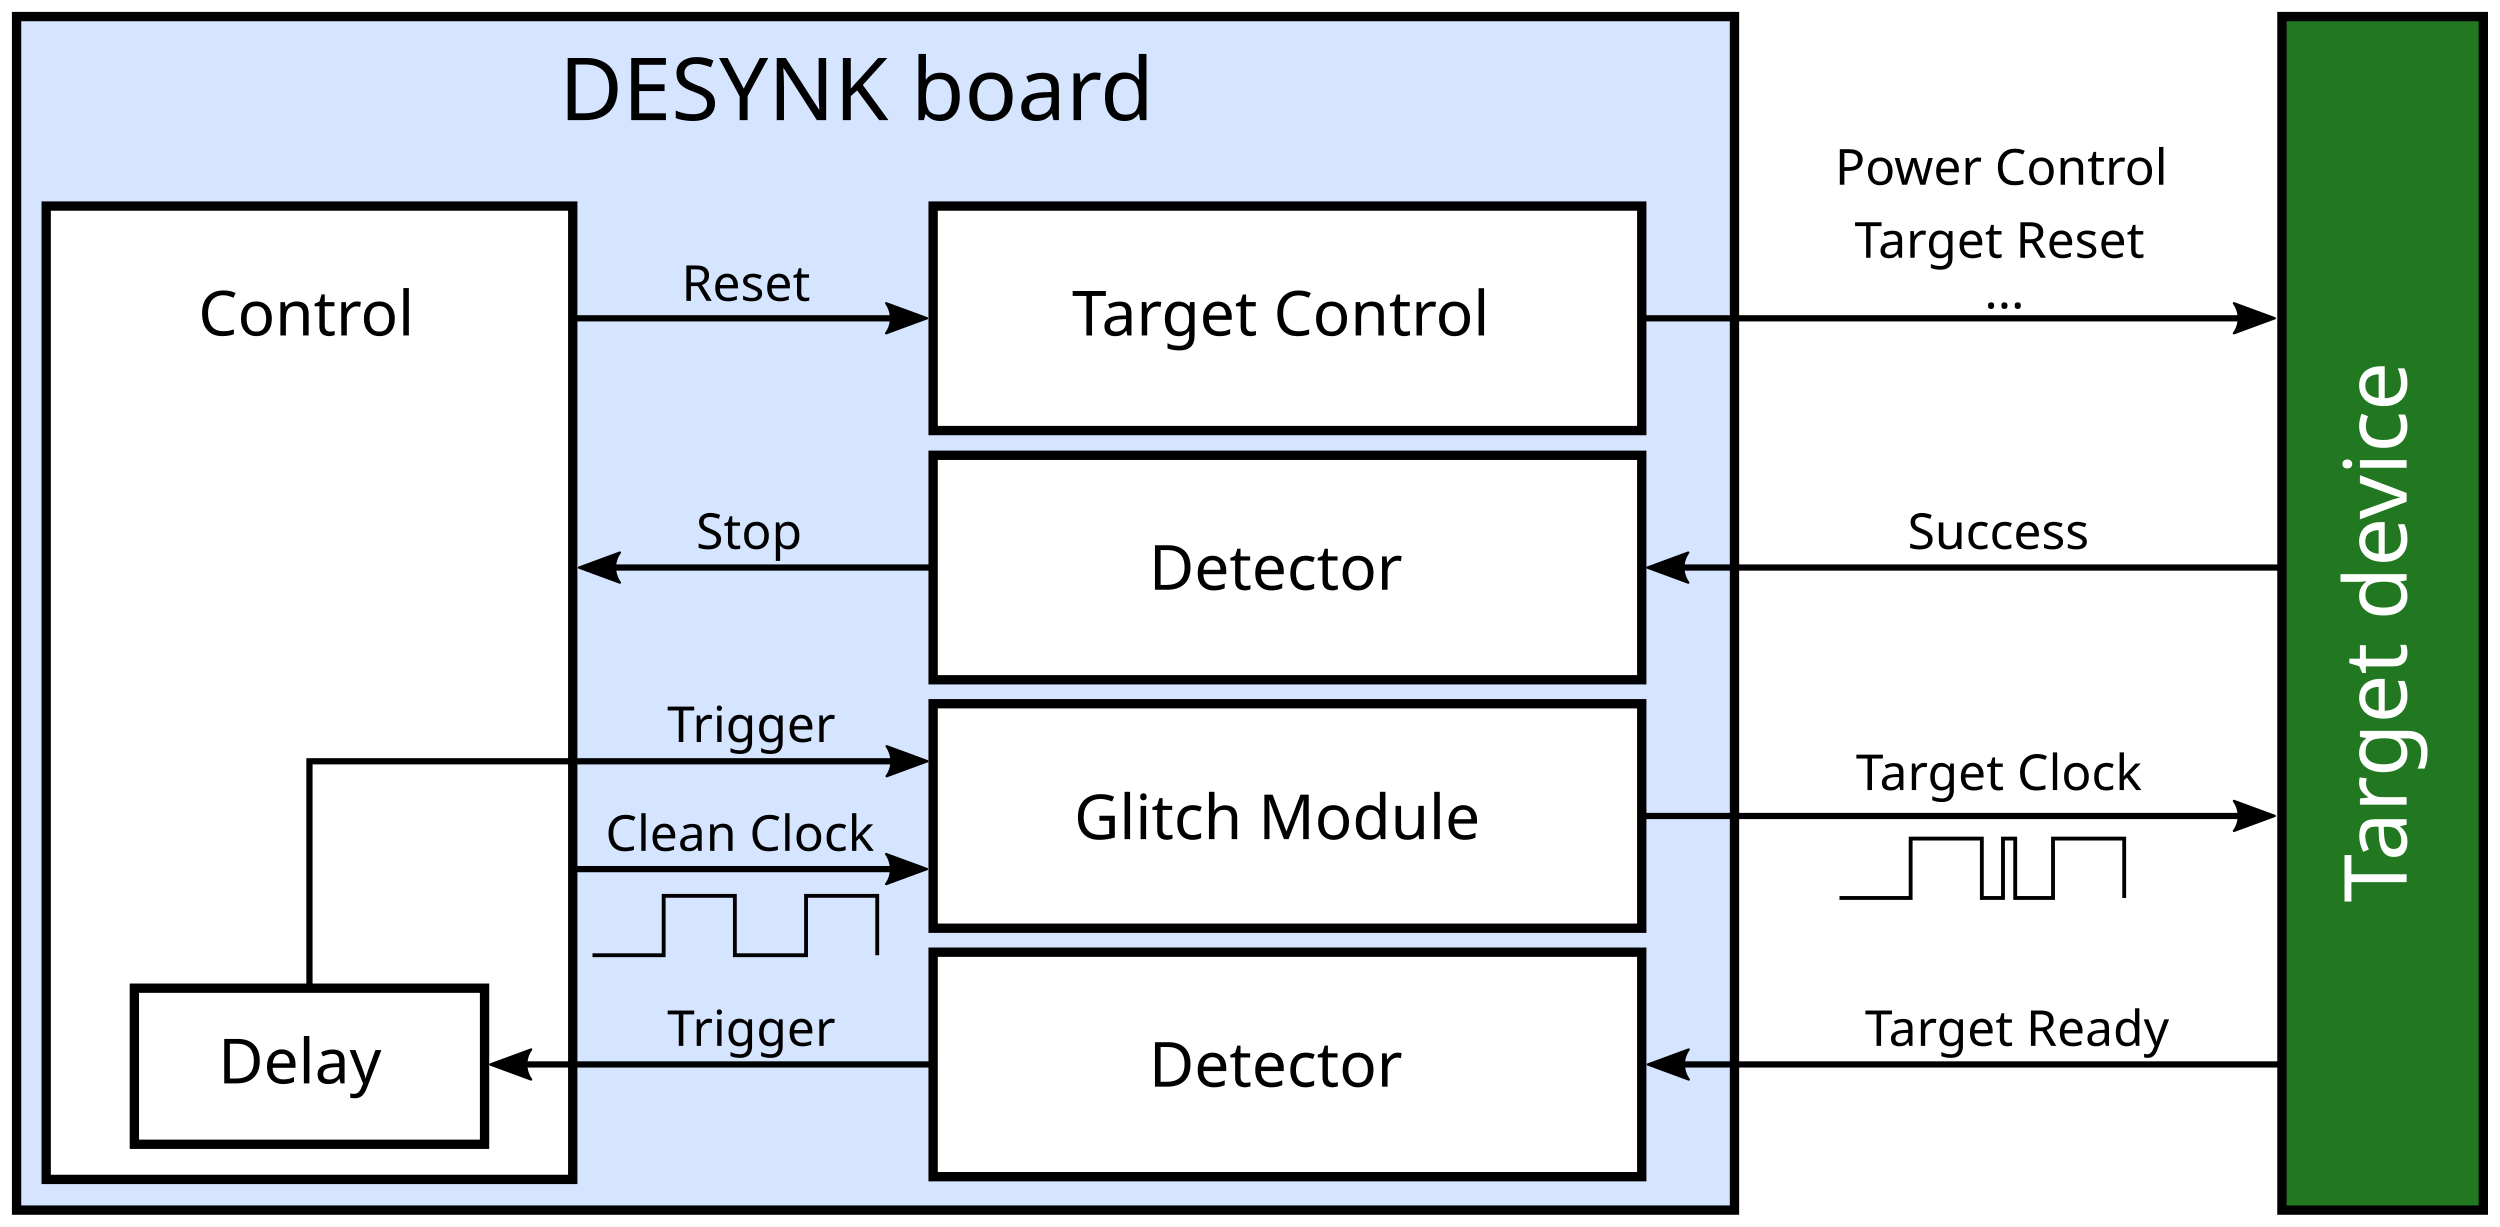
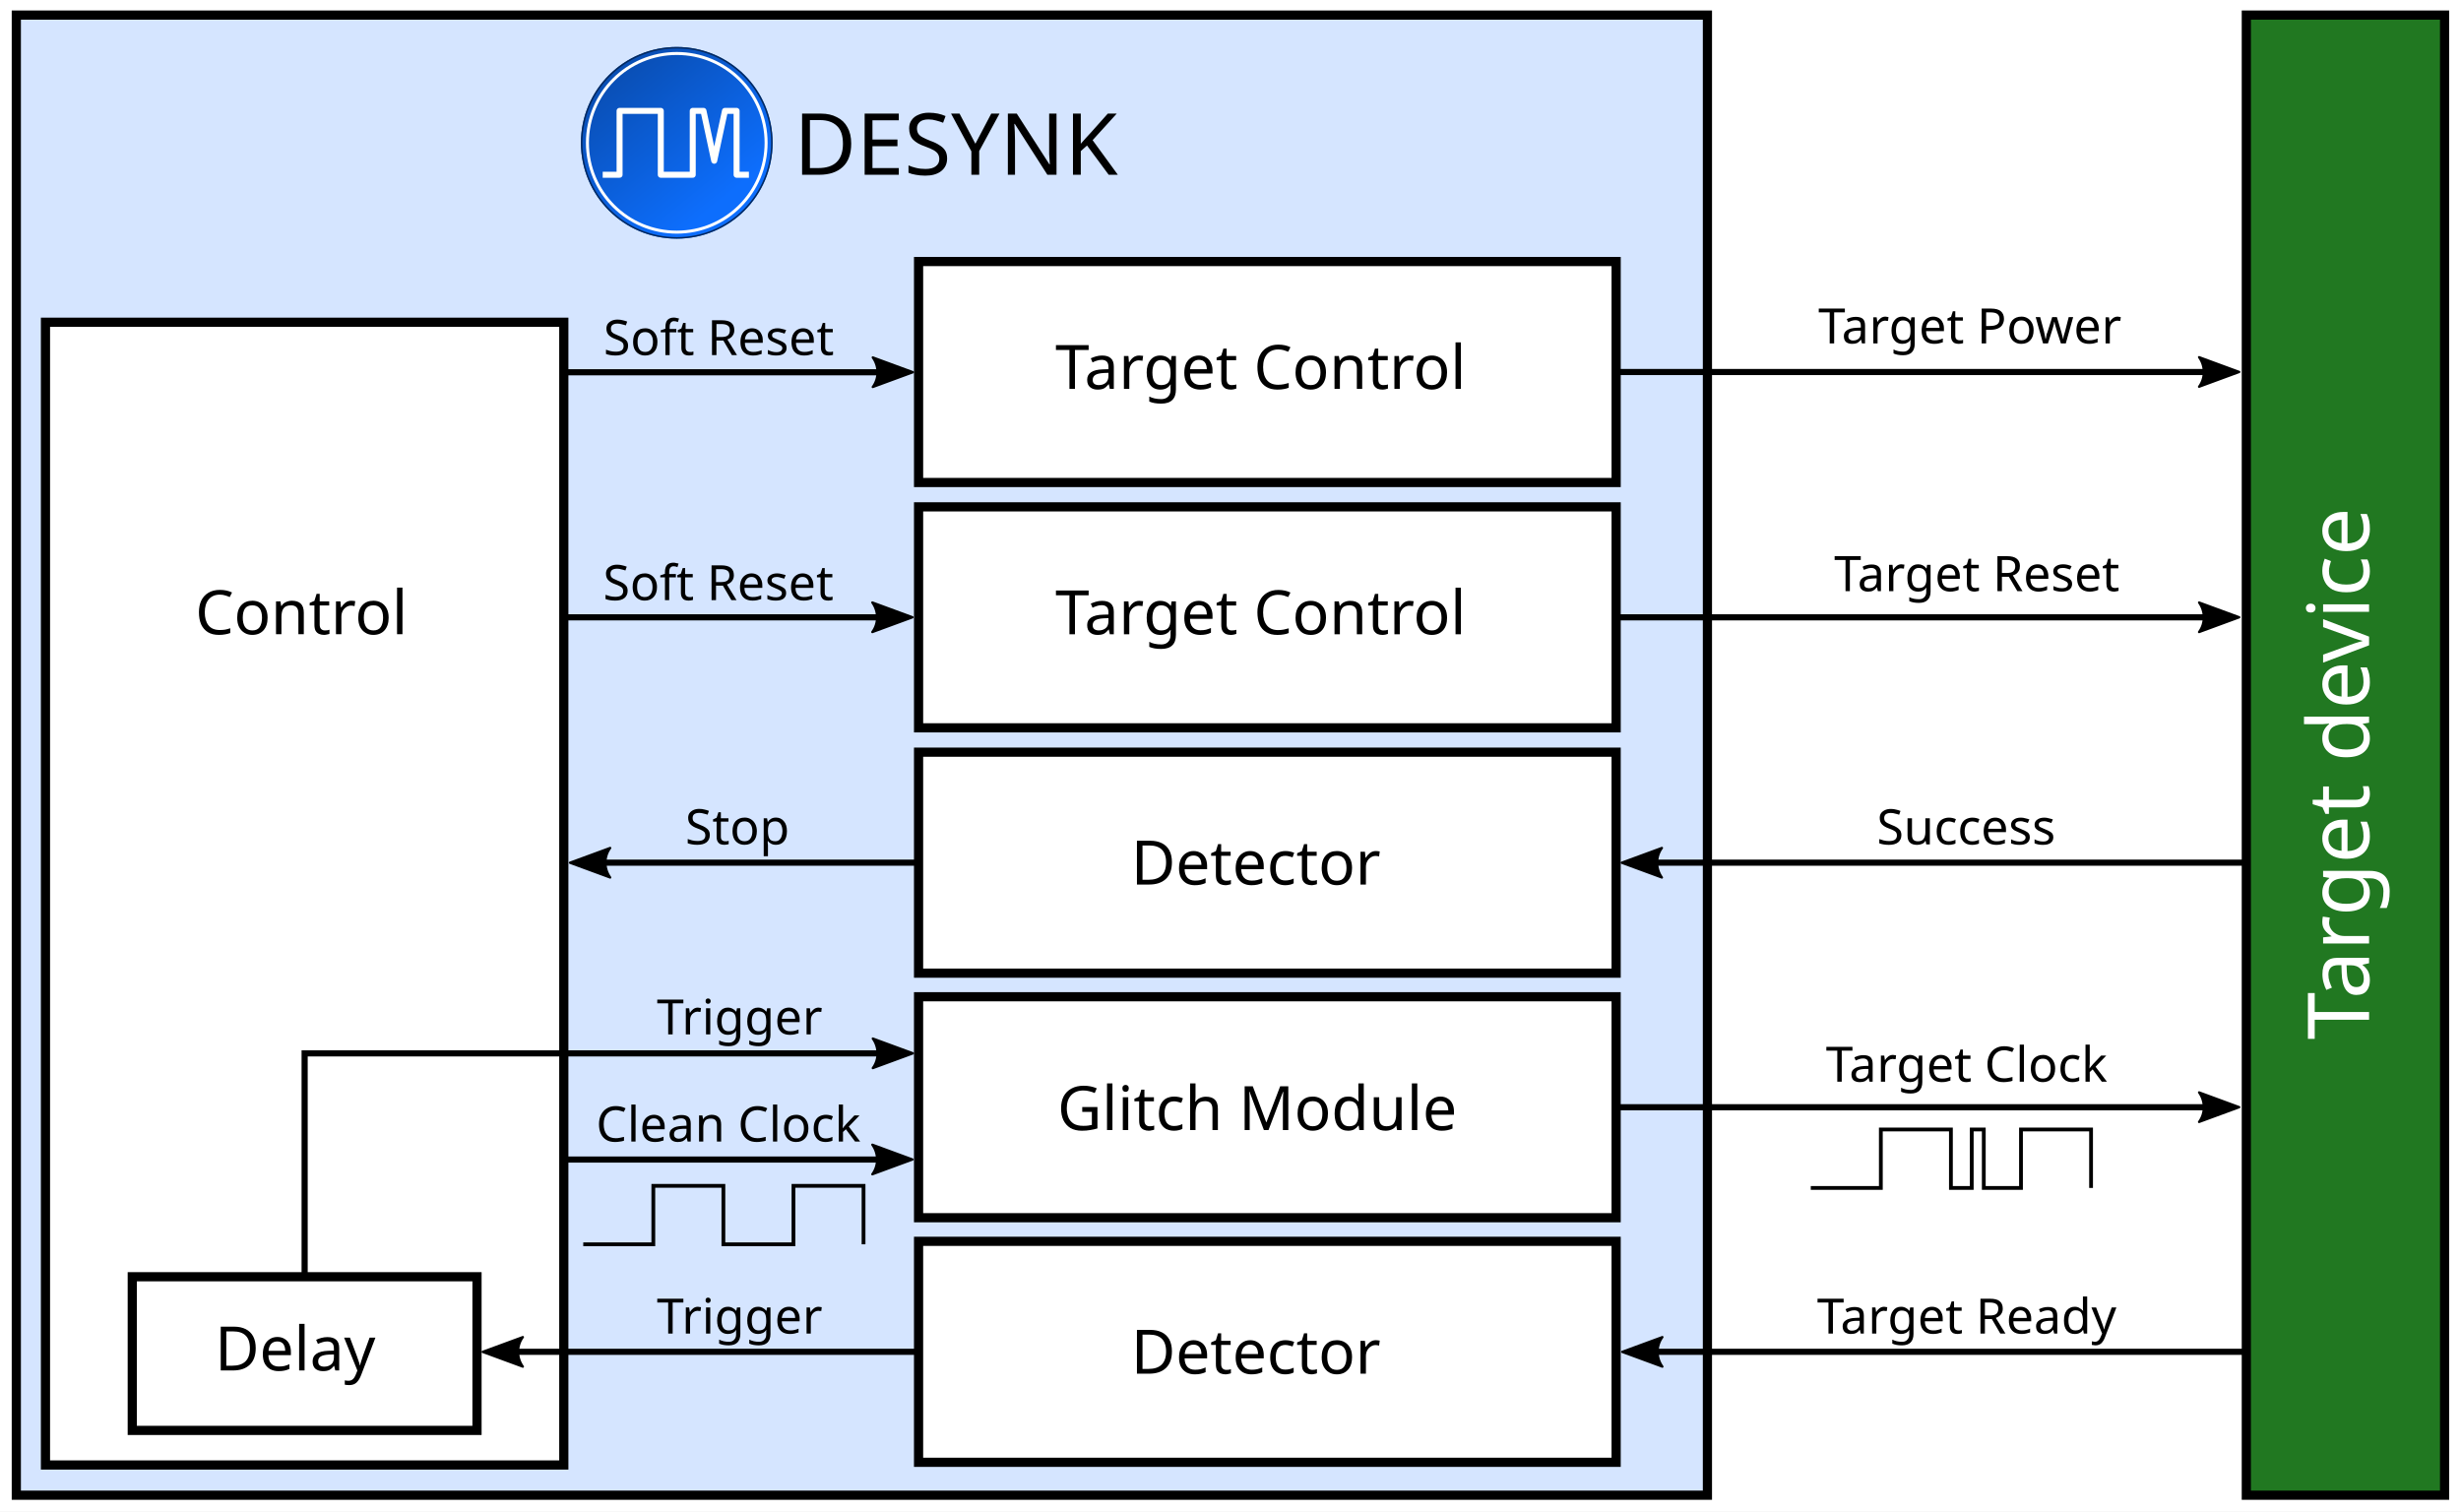
- <svg xmlns="http://www.w3.org/2000/svg" width="651.22" height="319.547" viewBox="0 0 172.302 84.547" version="1.1" id="svg5">
+ <svg xmlns="http://www.w3.org/2000/svg" xmlns:xlink="http://www.w3.org/1999/xlink" width="651.22" height="399.993" viewBox="0 0 172.302 105.832" version="1.1" id="svg5">
  <defs id="defs2">
    <marker style="overflow:visible" id="Arrow2Mend" refX="0" refY="0" orient="auto">
      <path transform="scale(-0.6)" d="M 8.719,4.034 -2.207,0.016 8.719,-4.002 c -1.745,2.372 -1.735,5.617 -6e-7,8.035 z" style="fill:context-stroke;fill-rule:evenodd;stroke:context-stroke;stroke-width:0.625;stroke-linejoin:round" id="path31846" />
    </marker>
    <marker style="overflow:visible" id="Arrow1Mend" refX="0" refY="0" orient="auto">
      <path transform="matrix(-0.4,0,0,-0.4,-4,0)" style="fill:context-stroke;fill-rule:evenodd;stroke:context-stroke;stroke-width:1pt" d="M 0,0 5,-5 -12.5,0 5,5 Z" id="path31828" />
    </marker>
    <marker style="overflow:visible" id="Arrow1Send" refX="0" refY="0" orient="auto">
      <path transform="matrix(-0.2,0,0,-0.2,-1.2,0)" style="fill:context-stroke;fill-rule:evenodd;stroke:context-stroke;stroke-width:1pt" d="M 0,0 5,-5 -12.5,0 5,5 Z" id="path31834" />
    </marker>
    <marker style="overflow:visible" id="Arrow2Lend" refX="0" refY="0" orient="auto">
      <path transform="matrix(-1.1,0,0,-1.1,-1.1,0)" d="M 8.719,4.034 -2.207,0.016 8.719,-4.002 c -1.745,2.372 -1.735,5.617 -6e-7,8.035 z" style="fill:context-stroke;fill-rule:evenodd;stroke:context-stroke;stroke-width:0.625;stroke-linejoin:round" id="path31840" />
    </marker>
    <marker style="overflow:visible" id="Arrow1Lstart" refX="0" refY="0" orient="auto">
      <path transform="matrix(0.8,0,0,0.8,10,0)" style="fill:context-stroke;fill-rule:evenodd;stroke:context-stroke;stroke-width:1pt" d="M 0,0 5,-5 -12.5,0 5,5 Z" id="path31819" />
    </marker>
    <marker style="overflow:visible" id="Arrow2Mend-6" refX="0" refY="0" orient="auto">
      <path transform="scale(-0.6)" d="M 8.719,4.034 -2.207,0.016 8.719,-4.002 c -1.745,2.372 -1.735,5.617 -6e-7,8.035 z" style="fill:context-stroke;fill-rule:evenodd;stroke:context-stroke;stroke-width:0.625;stroke-linejoin:round" id="path31846-0" />
    </marker>
    <marker style="overflow:visible" id="Arrow2Mend-2" refX="0" refY="0" orient="auto">
      <path transform="scale(-0.6)" d="M 8.719,4.034 -2.207,0.016 8.719,-4.002 c -1.745,2.372 -1.735,5.617 -6e-7,8.035 z" style="fill:context-stroke;fill-rule:evenodd;stroke:context-stroke;stroke-width:0.625;stroke-linejoin:round" id="path31846-6" />
    </marker>
    <marker style="overflow:visible" id="Arrow2Mend-6-8" refX="0" refY="0" orient="auto">
      <path transform="scale(-0.6)" d="M 8.719,4.034 -2.207,0.016 8.719,-4.002 c -1.745,2.372 -1.735,5.617 -6e-7,8.035 z" style="fill:context-stroke;fill-rule:evenodd;stroke:context-stroke;stroke-width:0.625;stroke-linejoin:round" id="path31846-0-7" />
    </marker>
    <marker style="overflow:visible" id="Arrow2Mend-2-2" refX="0" refY="0" orient="auto">
      <path transform="scale(-0.6)" d="M 8.719,4.034 -2.207,0.016 8.719,-4.002 c -1.745,2.372 -1.735,5.617 -6e-7,8.035 z" style="fill:context-stroke;fill-rule:evenodd;stroke:context-stroke;stroke-width:0.625;stroke-linejoin:round" id="path31846-6-0" />
    </marker>
    <marker style="overflow:visible" id="Arrow2Mend-2-3" refX="0" refY="0" orient="auto">
      <path transform="scale(-0.6)" d="M 8.719,4.034 -2.207,0.016 8.719,-4.002 c -1.745,2.372 -1.735,5.617 -6e-7,8.035 z" style="fill:context-stroke;fill-rule:evenodd;stroke:context-stroke;stroke-width:0.625;stroke-linejoin:round" id="path31846-6-1" />
    </marker>
    <marker style="overflow:visible" id="Arrow2Mend-6-0" refX="0" refY="0" orient="auto">
      <path transform="scale(-0.6)" d="M 8.719,4.034 -2.207,0.016 8.719,-4.002 c -1.745,2.372 -1.735,5.617 -6e-7,8.035 z" style="fill:context-stroke;fill-rule:evenodd;stroke:context-stroke;stroke-width:0.625;stroke-linejoin:round" id="path31846-0-3" />
    </marker>
    <marker style="overflow:visible" id="Arrow2Mend-6-0-6" refX="0" refY="0" orient="auto">
      <path transform="scale(-0.6)" d="M 8.719,4.034 -2.207,0.016 8.719,-4.002 c -1.745,2.372 -1.735,5.617 -6e-7,8.035 z" style="fill:context-stroke;fill-rule:evenodd;stroke:context-stroke;stroke-width:0.625;stroke-linejoin:round" id="path31846-0-3-3" />
    </marker>
    <marker style="overflow:visible" id="Arrow2Mend-6-0-1" refX="0" refY="0" orient="auto">
      <path transform="scale(-0.6)" d="M 8.719,4.034 -2.207,0.016 8.719,-4.002 c -1.745,2.372 -1.735,5.617 -6e-7,8.035 z" style="fill:context-stroke;fill-rule:evenodd;stroke:context-stroke;stroke-width:0.625;stroke-linejoin:round" id="path31846-0-3-5" />
    </marker>
    <marker style="overflow:visible" id="Arrow2Mend-6-0-1-6" refX="0" refY="0" orient="auto">
      <path transform="scale(-0.6)" d="M 8.719,4.034 -2.207,0.016 8.719,-4.002 c -1.745,2.372 -1.735,5.617 -6e-7,8.035 z" style="fill:context-stroke;fill-rule:evenodd;stroke:context-stroke;stroke-width:0.625;stroke-linejoin:round" id="path31846-0-3-5-5" />
    </marker>
+     <linearGradient id="linearGradient13559">
+       <stop style="stop-color:#094bac;stop-opacity:1" offset="0" id="stop13555" />
+       <stop style="stop-color:#0d6efd;stop-opacity:1" offset="1" id="stop13557" />
+     </linearGradient>
+     <linearGradient xlink:href="#linearGradient13559" id="linearGradient13561" x1="5.521" y1="0.849" x2="26.107" y2="26.209" gradientUnits="userSpaceOnUse" />
+     <marker style="overflow:visible" id="Arrow2Mend-2-3-9" refX="0" refY="0" orient="auto">
+       <path transform="scale(-0.6)" d="M 8.719,4.034 -2.207,0.016 8.719,-4.002 c -1.745,2.372 -1.735,5.617 -6e-7,8.035 z" style="fill:context-stroke;fill-rule:evenodd;stroke:context-stroke;stroke-width:0.625;stroke-linejoin:round" id="path31846-6-1-3" />
+     </marker>
+     <marker style="overflow:visible" id="Arrow2Mend-6-0-1-6-2" refX="0" refY="0" orient="auto">
+       <path transform="scale(-0.6)" d="M 8.719,4.034 -2.207,0.016 8.719,-4.002 c -1.745,2.372 -1.735,5.617 -6e-7,8.035 z" style="fill:context-stroke;fill-rule:evenodd;stroke:context-stroke;stroke-width:0.625;stroke-linejoin:round" id="path31846-0-3-5-5-6" />
+     </marker>
  </defs>
-   <g id="layer1" transform="translate(44.25098,-101.921)">
-     <rect style="fill:#ffffff;stroke:#ffffff;stroke-width:0.547;stroke-miterlimit:4;stroke-dasharray:none;stroke-dashoffset:0" id="rect59860" width="171.755" height="84" x="-43.977" y="102.195" />
-     <rect style="fill:#d5e5ff;stroke:#000000;stroke-width:0.643;stroke-miterlimit:4;stroke-dasharray:none;stroke-dashoffset:0" id="rect31" width="118.4" height="82.26" x="-43.109" y="103.063" />
-     <text xml:space="preserve" style="font-style:normal;font-weight:normal;font-size:6px;line-height:1.25;font-family:sans-serif;letter-spacing:0px;word-spacing:0px;fill:#000000;fill-opacity:1;stroke:none;stroke-width:0.161" x="-5.703" y="110.2" id="text8923">
-       <tspan id="tspan8921" style="stroke-width:0.161" x="-5.703" y="110.2">DESYNK board</tspan>
-     </text>
+   <g id="layer1" transform="translate(44.25098,-80.63612)">
+     <rect style="fill:#ffffff;stroke:#ffffff;stroke-width:0.547;stroke-miterlimit:4;stroke-dasharray:none;stroke-dashoffset:0" id="rect59860" width="171.755" height="105.285" x="-43.977" y="80.91" />
+     <rect style="fill:#d5e5ff;stroke:#000000;stroke-width:0.643;stroke-miterlimit:4;stroke-dasharray:none;stroke-dashoffset:0" id="rect31" width="118.4" height="103.631" x="-43.109" y="81.692" />
    <g id="g30731" transform="matrix(0.6074506,0,0,0.6074506,-17.00467,40.37505)">
      <rect style="fill:#ffffff;stroke:#000000;stroke-width:1.058;stroke-miterlimit:4;stroke-dasharray:none;stroke-dashoffset:0" id="rect10105-3" width="80.4" height="25.47" x="61.018" y="152.975" />
      <text xml:space="preserve" style="font-style:normal;font-weight:normal;font-size:7.056px;line-height:1.25;font-family:sans-serif;letter-spacing:0px;word-spacing:0px;fill:#000000;fill-opacity:1;stroke:none;stroke-width:0.265" x="85.5" y="168.232" id="text8923-6">
        <tspan id="tspan8921-7" style="font-size:7.056px;stroke-width:0.265" x="85.5" y="168.232">Detector</tspan>
      </text>
    </g>
    <g id="g30721" transform="matrix(0.6074506,0,0,0.6074506,-17.00467,40.37505)">
      <rect style="fill:#ffffff;stroke:#000000;stroke-width:1.058;stroke-miterlimit:4;stroke-dasharray:none;stroke-dashoffset:0" id="rect10105-3-5" width="80.4" height="25.47" x="61.018" y="209.354" />
      <text xml:space="preserve" style="font-style:normal;font-weight:normal;font-size:7.056px;line-height:1.25;font-family:sans-serif;letter-spacing:0px;word-spacing:0px;fill:#000000;fill-opacity:1;stroke:none;stroke-width:0.265" x="85.5" y="224.61" id="text8923-6-6">
        <tspan id="tspan8921-7-2" style="font-size:7.056px;stroke-width:0.265" x="85.5" y="224.61">Detector</tspan>
      </text>
    </g>
    <g id="g30765-7" transform="matrix(0.6074506,0,0,0.6074506,-136.9418,7.928863)">
-       <rect style="fill:#ffffff;stroke:#000000;stroke-width:1.058;stroke-miterlimit:4;stroke-dasharray:none;stroke-dashoffset:0" id="rect10105-3-5-9-0" width="59.742" height="110.435" x="157.83" y="178.113" />
+       <rect style="fill:#ffffff;stroke:#000000;stroke-width:1.058;stroke-miterlimit:4;stroke-dasharray:none;stroke-dashoffset:0" id="rect10105-3-5-9-0" width="59.742" height="131.713" x="157.83" y="156.835" />
      <text xml:space="preserve" style="font-style:normal;font-weight:normal;font-size:7.056px;line-height:1.25;font-family:sans-serif;letter-spacing:0px;word-spacing:0px;fill:#000000;fill-opacity:1;stroke:none;stroke-width:0.265" x="175.081" y="192.794" id="text8923-6-6-1-9">
        <tspan id="tspan8921-7-2-2-3" style="font-size:7.056px;stroke-width:0.265" x="175.081" y="192.794">Control</tspan>
      </text>
    </g>
    <g id="g30765" transform="matrix(0.6074506,0,0,0.6074506,-132.5898,40.37505)">
      <rect style="fill:#ffffff;stroke:#000000;stroke-width:1.058;stroke-miterlimit:4;stroke-dasharray:none;stroke-dashoffset:0" id="rect10105-3-5-9" width="39.733" height="17.711" x="160.67" y="213.437" />
      <text xml:space="preserve" style="font-style:normal;font-weight:normal;font-size:7.056px;line-height:1.25;font-family:sans-serif;letter-spacing:0px;word-spacing:0px;fill:#000000;fill-opacity:1;stroke:none;stroke-width:0.265" x="170.179" y="224.239" id="text8923-6-6-1">
        <tspan id="tspan8921-7-2-2" style="font-size:7.056px;stroke-width:0.265" x="170.179" y="224.239">Delay</tspan>
      </text>
    </g>
    <g id="g30726" transform="matrix(0.6074506,0,0,0.6074506,-17.00467,40.69647)">
      <rect style="fill:#ffffff;stroke:#000000;stroke-width:1.058;stroke-miterlimit:4;stroke-dasharray:none;stroke-dashoffset:0" id="rect10105" width="80.4" height="25.47" x="61.018" y="180.635" />
      <text xml:space="preserve" style="font-style:normal;font-weight:normal;font-size:7.056px;line-height:1.25;font-family:sans-serif;letter-spacing:0px;word-spacing:0px;fill:#000000;fill-opacity:1;stroke:none;stroke-width:0.265" x="77.006" y="196" id="text8923-6-5">
        <tspan id="tspan8921-7-3" style="font-size:7.056px;stroke-width:0.265" x="77.006" y="196">Glitch Module</tspan>
      </text>
    </g>
    <path style="fill:none;stroke:#000000;stroke-width:0.429;stroke-linecap:butt;stroke-linejoin:miter;stroke-miterlimit:4;stroke-dasharray:none;stroke-opacity:1;marker-end:url(#Arrow2Mend)" d="m -22.923,169.929 -1e-6,-15.54 h 42.024" id="path31737" />
    <path style="fill:none;stroke:#000000;stroke-width:0.429;stroke-linecap:butt;stroke-linejoin:miter;stroke-miterlimit:4;stroke-dasharray:none;stroke-opacity:1;marker-end:url(#Arrow2Mend-2)" d="M -4.688,161.822 H 19.068" id="path31737-1" />
    <path style="fill:none;stroke:#000000;stroke-width:0.429;stroke-linecap:butt;stroke-linejoin:miter;stroke-miterlimit:4;stroke-dasharray:none;stroke-opacity:1;marker-end:url(#Arrow2Mend-2-3)" d="M -4.803,123.859 H 19.068" id="path31737-1-9" />
    <path style="fill:none;stroke:#000000;stroke-width:0.429;stroke-linecap:butt;stroke-linejoin:miter;stroke-miterlimit:4;stroke-dasharray:none;stroke-opacity:1;marker-end:url(#Arrow2Mend-6)" d="M 20.061,175.283 H -9.89" id="path31737-6" />
    <path style="fill:none;stroke:#000000;stroke-width:0.429;stroke-linecap:butt;stroke-linejoin:miter;stroke-miterlimit:4;stroke-dasharray:none;stroke-opacity:1;marker-end:url(#Arrow2Mend-6-8)" d="M 20.061,141.036 H -3.775" id="path31737-6-9" />
    <text xml:space="preserve" style="font-style:normal;font-weight:normal;font-size:3.429px;line-height:1.25;font-family:sans-serif;letter-spacing:0px;word-spacing:0px;fill:#000000;fill-opacity:1;stroke:none;stroke-width:0.161" x="-2.517" y="160.565" id="text36077">
      <tspan id="tspan36075" style="font-size:3.429px;stroke-width:0.161" x="-2.517" y="160.565">Clean Clock</tspan>
    </text>
    <text xml:space="preserve" style="font-style:normal;font-weight:normal;font-size:3.429px;line-height:1.25;font-family:sans-serif;letter-spacing:0px;word-spacing:0px;fill:#000000;fill-opacity:1;stroke:none;stroke-width:0.161" x="1.734" y="153.059" id="text36077-5">
      <tspan id="tspan36075-9" style="font-size:3.429px;stroke-width:0.161" x="1.734" y="153.059">Trigger</tspan>
    </text>
    <text xml:space="preserve" style="font-style:normal;font-weight:normal;font-size:3.429px;line-height:1.25;font-family:sans-serif;letter-spacing:0px;word-spacing:0px;fill:#000000;fill-opacity:1;stroke:none;stroke-width:0.161" x="1.734" y="174.004" id="text36077-5-8">
      <tspan id="tspan36075-9-9" style="font-size:3.429px;stroke-width:0.161" x="1.734" y="174.004">Trigger</tspan>
    </text>
    <path style="fill:none;stroke:#000000;stroke-width:0.429;stroke-linecap:butt;stroke-linejoin:miter;stroke-miterlimit:4;stroke-dasharray:none;stroke-opacity:1;marker-end:url(#Arrow2Mend-6-0)" d="M 112.95,175.283 H 69.893" id="path31737-6-6" />
-     <text xml:space="preserve" style="font-style:normal;font-weight:normal;font-size:3.429px;line-height:1.25;font-family:sans-serif;letter-spacing:0px;word-spacing:0px;fill:#000000;fill-opacity:1;stroke:none;stroke-width:0.161" x="84.287" y="174.004" id="text36077-5-8-1">
-       <tspan id="tspan36075-9-9-0" style="font-size:3.429px;stroke-width:0.161" x="84.287" y="174.004">Target Ready</tspan>
-     </text>
    <path style="fill:none;stroke:#000000;stroke-width:0.429;stroke-linecap:butt;stroke-linejoin:miter;stroke-miterlimit:4;stroke-dasharray:none;stroke-opacity:1;marker-end:url(#Arrow2Mend-6-0-1)" d="M 112.916,141.036 H 69.859" id="path31737-6-6-5" />
-     <g id="g53310" transform="matrix(0.6074506,0,0,0.6074506,-17.00467,49.0118)">
-       <rect style="fill:#217821;stroke:#000000;stroke-width:1.058;stroke-miterlimit:4;stroke-dasharray:none;stroke-dashoffset:0" id="rect31-8" width="22.85" height="135.419" x="214.052" y="88.98" />
-       <text xml:space="preserve" style="font-style:normal;font-weight:normal;font-size:9.878px;line-height:1.25;font-family:sans-serif;letter-spacing:0px;word-spacing:0px;fill:#ffffff;fill-opacity:1;stroke:none;stroke-width:0.265" x="-189.484" y="228.202" id="text8923-4" transform="rotate(-90)">
-         <tspan id="tspan8921-5" style="fill:#ffffff;stroke-width:0.265" x="-189.484" y="228.202">Target device</tspan>
+     <g id="g53310" transform="matrix(0.6074506,0,0,0.6074506,-17.00469,49.0118)">
+       <rect style="fill:#217821;stroke:#000000;stroke-width:1.058;stroke-miterlimit:4;stroke-dasharray:none;stroke-dashoffset:0" id="rect31-8" width="22.85" height="170.601" x="214.052" y="53.798" />
+       <text xml:space="preserve" style="font-style:normal;font-weight:normal;font-size:9.878px;line-height:1.25;font-family:sans-serif;letter-spacing:0px;word-spacing:0px;fill:#ffffff;fill-opacity:1;stroke:none;stroke-width:0.265" x="-171.893" y="228.202" id="text8923-4" transform="rotate(-90)">
+         <tspan id="tspan8921-5" style="fill:#ffffff;stroke-width:0.265" x="-171.893" y="228.202">Target device</tspan>
      </text>
    </g>
-     <text xml:space="preserve" style="font-style:normal;font-weight:normal;font-size:3.429px;line-height:1.25;font-family:sans-serif;letter-spacing:0px;word-spacing:0px;fill:#000000;fill-opacity:1;stroke:none;stroke-width:0.161" x="87.226" y="139.757" id="text36077-5-8-1-4">
-       <tspan id="tspan36075-9-9-0-7" style="font-size:3.429px;stroke-width:0.161" x="87.226" y="139.757">Success</tspan>
-     </text>
    <path style="fill:none;stroke:#000000;stroke-width:0.429;stroke-linecap:butt;stroke-linejoin:miter;stroke-miterlimit:4;stroke-dasharray:none;stroke-opacity:1;marker-end:url(#Arrow2Mend-6-0-1-6)" d="M 68.9,123.859 H 111.957" id="path31737-6-6-5-6" />
-     <g id="g57993" transform="matrix(0.7751938,0,0,0.7751938,-9.010753,22.96793)">
-       <text xml:space="preserve" style="font-style:normal;font-weight:normal;font-size:4.423px;line-height:1.25;font-family:sans-serif;letter-spacing:0px;word-spacing:0px;fill:#000000;fill-opacity:1;stroke:none;stroke-width:0.207" x="117.692" y="118.27" id="text36077-5-8-1-4-9">
-         <tspan id="tspan36075-9-9-0-7-3" style="font-size:4.423px;stroke-width:0.207" x="117.692" y="118.27">Power Control</tspan>
-       </text>
-       <text xml:space="preserve" style="font-style:normal;font-weight:normal;font-size:4.423px;line-height:1.25;font-family:sans-serif;letter-spacing:0px;word-spacing:0px;fill:#000000;fill-opacity:1;stroke:none;stroke-width:0.207" x="119.422" y="124.768" id="text36077-5-8-1-4-9-7">
-         <tspan id="tspan36075-9-9-0-7-3-4" style="font-size:4.423px;stroke-width:0.207" x="119.422" y="124.768">Target Reset</tspan>
-       </text>
-       <text xml:space="preserve" style="font-style:normal;font-weight:normal;font-size:4.423px;line-height:1.25;font-family:sans-serif;letter-spacing:0px;word-spacing:0px;fill:#000000;fill-opacity:1;stroke:none;stroke-width:0.207" x="130.978" y="129.256" id="text36077-5-8-1-4-9-7-5">
-         <tspan id="tspan36075-9-9-0-7-3-4-2" style="font-size:4.423px;stroke-width:0.207" x="130.978" y="129.256">...</tspan>
-       </text>
-     </g>
+     <path style="fill:none;stroke:#000000;stroke-width:0.429;stroke-linecap:butt;stroke-linejoin:miter;stroke-miterlimit:4;stroke-dasharray:none;stroke-opacity:1;marker-end:url(#Arrow2Mend-6-0-1-6-2)" d="M 68.9,106.683 H 111.957" id="path31737-6-6-5-6-1" />
    <path style="fill:none;stroke:#000000;stroke-width:0.429;stroke-linecap:butt;stroke-linejoin:miter;stroke-miterlimit:4;stroke-dasharray:none;stroke-opacity:1;marker-end:url(#Arrow2Mend-6-0-6)" d="m 68.9,158.159 h 43.057" id="path31737-6-6-2" />
-     <text xml:space="preserve" style="font-style:normal;font-weight:normal;font-size:3.429px;line-height:1.25;font-family:sans-serif;letter-spacing:0px;word-spacing:0px;fill:#000000;fill-opacity:1;stroke:none;stroke-width:0.161" x="83.66" y="156.372" id="text36077-5-8-1-0">
-       <tspan id="tspan36075-9-9-0-6" style="font-size:3.429px;stroke-width:0.161" x="83.66" y="156.372">Target Clock</tspan>
-     </text>
    <text xml:space="preserve" style="font-style:normal;font-weight:normal;font-size:3.429px;line-height:1.25;font-family:sans-serif;letter-spacing:0px;word-spacing:0px;fill:#000000;fill-opacity:1;stroke:none;stroke-width:0.161" x="3.725" y="139.753" id="text36077-3">
      <tspan id="tspan36075-7" style="font-size:3.429px;stroke-width:0.161" x="3.725" y="139.753">Stop</tspan>
    </text>
-     <text xml:space="preserve" style="font-style:normal;font-weight:normal;font-size:3.429px;line-height:1.25;font-family:sans-serif;letter-spacing:0px;word-spacing:0px;fill:#000000;fill-opacity:1;stroke:none;stroke-width:0.161" x="2.725" y="122.657" id="text36077-3-4">
-       <tspan id="tspan36075-7-7" style="font-size:3.429px;stroke-width:0.161" x="2.725" y="122.657">Reset</tspan>
+     <text xml:space="preserve" style="font-style:normal;font-weight:normal;font-size:3.429px;line-height:1.25;font-family:sans-serif;letter-spacing:0px;word-spacing:0px;fill:#000000;fill-opacity:1;stroke:none;stroke-width:0.161" x="-2.029" y="122.657" id="text36077-3-4">
+       <tspan id="tspan36075-7-7" style="font-size:3.429px;stroke-width:0.161" x="-2.029" y="122.657">Soft Reset</tspan>
+     </text>
+     <path style="fill:none;stroke:#000000;stroke-width:0.429;stroke-linecap:butt;stroke-linejoin:miter;stroke-miterlimit:4;stroke-dasharray:none;stroke-opacity:1;marker-end:url(#Arrow2Mend-2-3-9)" d="M -4.771,106.701 H 19.099" id="path31737-1-9-6" />
+     <text xml:space="preserve" style="font-style:normal;font-weight:normal;font-size:3.429px;line-height:1.25;font-family:sans-serif;letter-spacing:0px;word-spacing:0px;fill:#000000;fill-opacity:1;stroke:none;stroke-width:0.161" x="-1.997" y="105.499" id="text36077-3-4-0">
+       <tspan id="tspan36075-7-7-6" style="font-size:3.429px;stroke-width:0.161" x="-1.997" y="105.499">Soft Reset</tspan>
    </text>
    <g id="g60397" transform="matrix(0.7751938,0,0,0.7751938,-9.892428,22.96793)">
      <rect style="fill:#ffffff;stroke:#000000;stroke-width:1.058;stroke-miterlimit:4;stroke-dasharray:none;stroke-dashoffset:0" id="rect10105-3-3" width="80.4" height="25.47" x="61.566" y="152.975" transform="matrix(0.7836112,0,0,0.7836112,-9.603536,0.2976683)" />
      <text xml:space="preserve" style="font-style:normal;font-weight:normal;font-size:5.529px;line-height:1.25;font-family:sans-serif;letter-spacing:0px;word-spacing:0px;fill:#000000;fill-opacity:1;stroke:none;stroke-width:0.207" x="50.985" y="131.675" id="text8923-6-61">
        <tspan id="tspan8921-7-29" style="font-size:5.529px;stroke-width:0.207" x="50.985" y="131.675">Target Control</tspan>
      </text>
    </g>
+     <g id="g60397-1" transform="matrix(0.7751938,0,0,0.7751938,-9.892434,5.791567)">
+       <rect style="fill:#ffffff;stroke:#000000;stroke-width:1.058;stroke-miterlimit:4;stroke-dasharray:none;stroke-dashoffset:0" id="rect10105-3-3-2" width="80.4" height="25.47" x="61.566" y="152.975" transform="matrix(0.7836112,0,0,0.7836112,-9.603536,0.2976683)" />
+       <text xml:space="preserve" style="font-style:normal;font-weight:normal;font-size:5.529px;line-height:1.25;font-family:sans-serif;letter-spacing:0px;word-spacing:0px;fill:#000000;fill-opacity:1;stroke:none;stroke-width:0.207" x="50.985" y="131.675" id="text8923-6-61-7">
+         <tspan id="tspan8921-7-29-0" style="font-size:5.529px;stroke-width:0.207" x="50.985" y="131.675">Target Control</tspan>
+       </text>
+     </g>
    <path style="fill:none;stroke:#000000;stroke-width:0.265px;stroke-linecap:butt;stroke-linejoin:miter;stroke-opacity:1" d="m 82.527,163.81 h 4.906 l 2e-6,-4.093 h 4.906 l -2e-6,4.093 h 1.458 v -4.093 h 0.843 v 4.093 h 2.605 l 7e-6,-4.093 h 4.906 v 4.093" id="path17567" />
    <path style="fill:none;stroke:#000000;stroke-width:0.265px;stroke-linecap:butt;stroke-linejoin:miter;stroke-opacity:1" d="m -3.416,167.756 h 4.906 l 2e-6,-4.093 h 4.906 l -2e-6,4.093 h 4.906 l 7e-6,-4.093 h 4.906 v 4.093" id="path17567-6" />
+     <g id="g1342" transform="translate(0,-19.98334)">
+       <g id="g3412" transform="translate(13.06543)">
+         <g id="g3698" transform="translate(7.747355)">
+           <text xml:space="preserve" style="font-style:normal;font-weight:normal;font-size:6px;line-height:1.25;font-family:sans-serif;letter-spacing:0px;word-spacing:0px;fill:#000000;fill-opacity:1;stroke:none;stroke-width:0.161" x="-9.486" y="112.856" id="text8923">
+             <tspan id="tspan8921" style="stroke-width:0.161" x="-9.486" y="112.856">DESYNK</tspan>
+           </text>
+           <g id="layer1-5" transform="matrix(0.3963037,0,0,0.3963037,-24.39227,103.9079)">
+             <circle style="fill:url(#linearGradient13561);fill-opacity:1;stroke:none;stroke-width:0.706" id="path914" cx="16.933" cy="16.933" r="16.933" />
+             <circle style="fill:none;fill-opacity:1;stroke:#ffffff;stroke-width:0.529;stroke-miterlimit:4;stroke-dasharray:none;stroke-opacity:1" id="path1036" cx="16.933" cy="16.933" r="15.783" />
+             <path style="fill:none;stroke:#fffffd;stroke-width:1.058;stroke-linecap:square;stroke-linejoin:round;stroke-miterlimit:4;stroke-dasharray:none;stroke-opacity:1" d="m 4.379,22.578 h 2.45 V 11.289 H 14.111 v 11.289 h 5.644 V 11.289 l 1.897,10e-7 1.897,8.81 1.897,-8.81 2.057,-10e-7 v 11.289 h 1.647" id="path2662" />
+             <circle style="fill:none;fill-opacity:1;stroke:#05285b;stroke-width:0.265;stroke-miterlimit:4;stroke-dasharray:none" id="circle15069" cx="16.933" cy="16.933" r="16.801" />
+           </g>
+         </g>
+       </g>
+     </g>
+     <text xml:space="preserve" style="font-style:normal;font-weight:normal;font-size:3.429px;line-height:1.25;font-family:sans-serif;letter-spacing:0px;word-spacing:0px;fill:#000000;fill-opacity:1;stroke:none;stroke-width:0.161" x="82.967" y="174.004" id="text36077-5-8-1">
+       <tspan id="tspan36075-9-9-0" style="font-size:3.429px;stroke-width:0.161" x="82.967" y="174.004">Target Ready</tspan>
+     </text>
+     <text xml:space="preserve" style="font-style:normal;font-weight:normal;font-size:3.429px;line-height:1.25;font-family:sans-serif;letter-spacing:0px;word-spacing:0px;fill:#000000;fill-opacity:1;stroke:none;stroke-width:0.161" x="87.152" y="139.757" id="text36077-5-8-1-4">
+       <tspan id="tspan36075-9-9-0-7" style="font-size:3.429px;stroke-width:0.161" x="87.152" y="139.757">Success</tspan>
+     </text>
+     <g id="g57993" transform="matrix(0.7751938,0,0,0.7751938,-8.413929,22.96793)">
+       <text xml:space="preserve" style="font-style:normal;font-weight:normal;font-size:4.423px;line-height:1.25;font-family:sans-serif;letter-spacing:0px;word-spacing:0px;fill:#000000;fill-opacity:1;stroke:none;stroke-width:0.207" x="119.422" y="127.784" id="text36077-5-8-1-4-9-7">
+         <tspan id="tspan36075-9-9-0-7-3-4" style="font-size:4.423px;stroke-width:0.207" x="119.422" y="127.784">Target Reset</tspan>
+       </text>
+     </g>
+     <text xml:space="preserve" style="font-style:normal;font-weight:normal;font-size:3.429px;line-height:1.25;font-family:sans-serif;letter-spacing:0px;word-spacing:0px;fill:#000000;fill-opacity:1;stroke:none;stroke-width:0.161" x="83.586" y="156.372" id="text36077-5-8-1-0">
+       <tspan id="tspan36075-9-9-0-6" style="font-size:3.429px;stroke-width:0.161" x="83.586" y="156.372">Target Clock</tspan>
+     </text>
+     <text xml:space="preserve" style="font-style:normal;font-weight:normal;font-size:3.429px;line-height:1.25;font-family:sans-serif;letter-spacing:0px;word-spacing:0px;fill:#000000;fill-opacity:1;stroke:none;stroke-width:0.161" x="83.055" y="104.68" id="text36077-5-8-1-4-9">
+       <tspan id="tspan36075-9-9-0-7-3" style="font-size:3.429px;stroke-width:0.161" x="83.055" y="104.68">Target Power</tspan>
+     </text>
  </g>
</svg>
